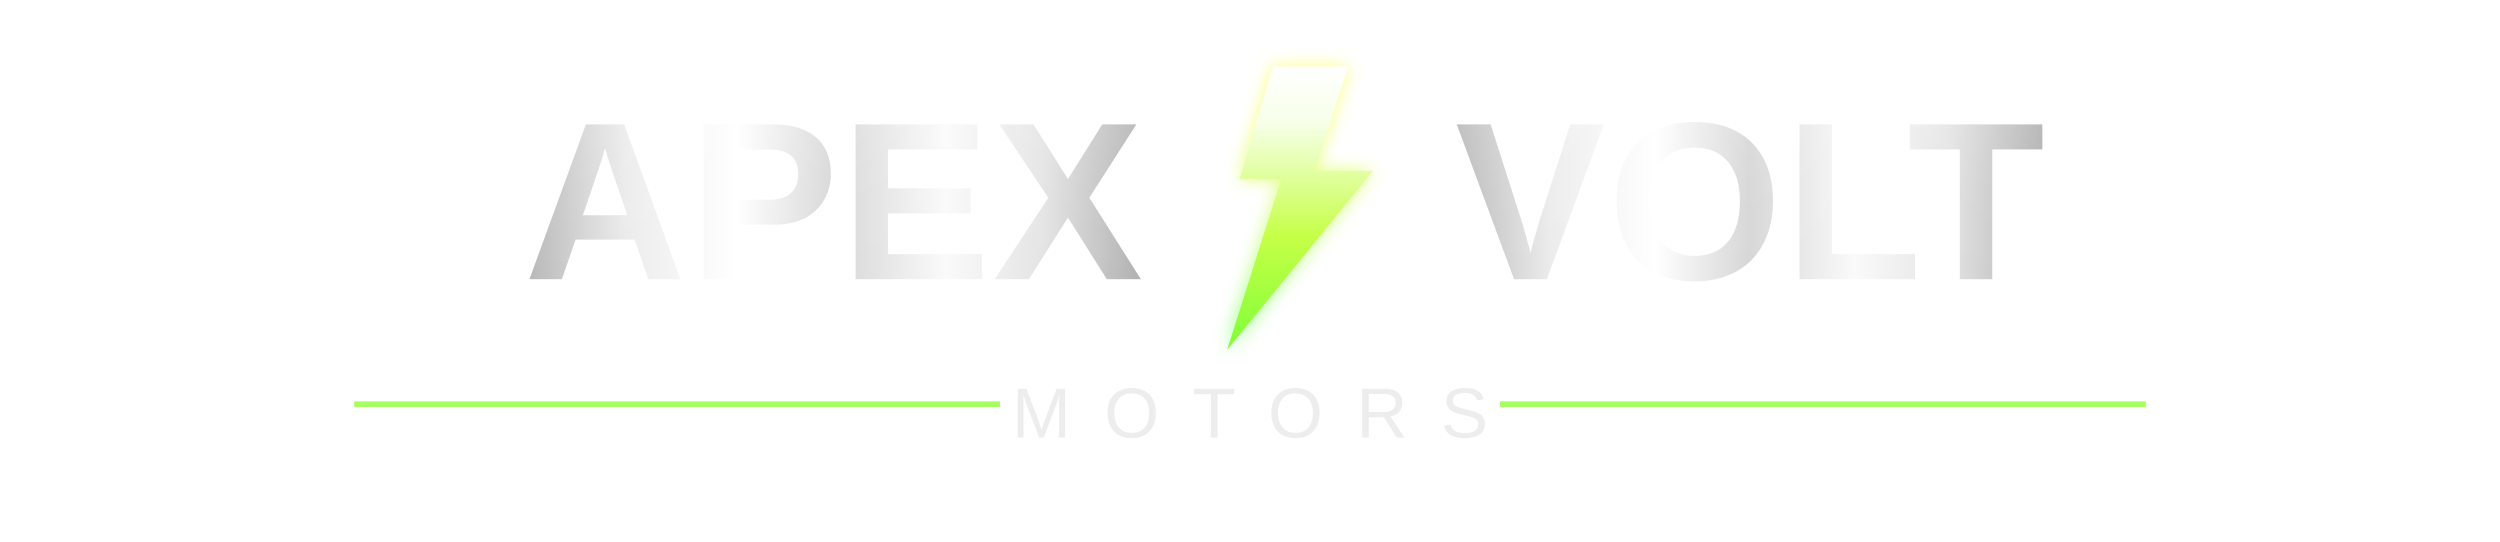
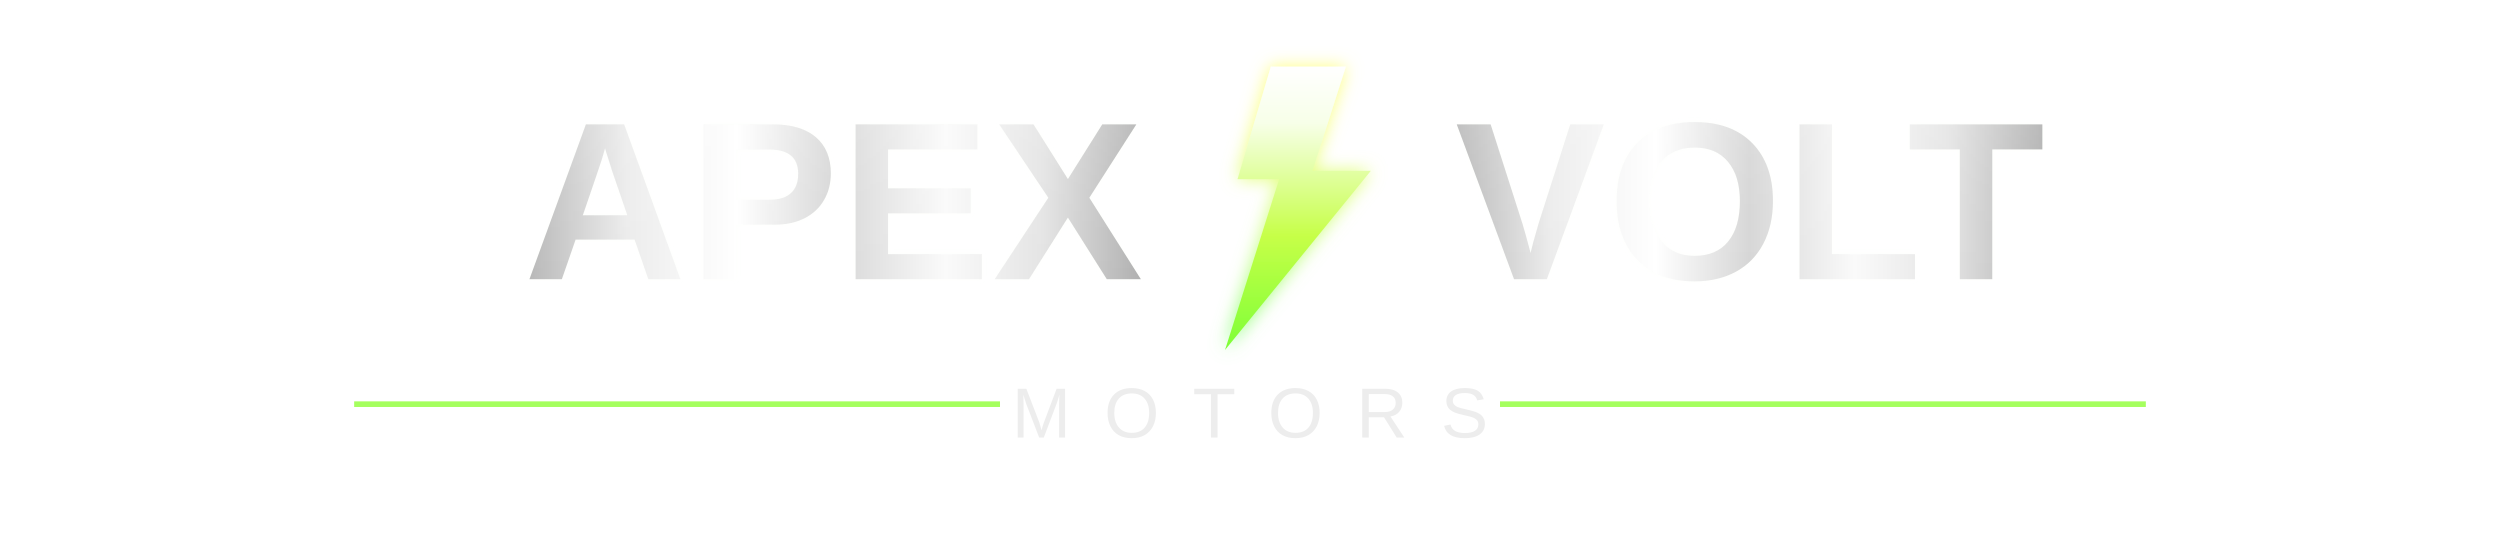
<svg xmlns="http://www.w3.org/2000/svg" width="1200" height="260" viewBox="0 0 1200 260">
  <defs>
    <linearGradient id="chromeMain" x1="0%" y1="0%" x2="100%" y2="0%">
      <stop offset="0%" stop-color="#b8b8b8" />
      <stop offset="16%" stop-color="#ececec" />
      <stop offset="34%" stop-color="#ffffff" />
      <stop offset="50%" stop-color="#d6d6d6" />
      <stop offset="68%" stop-color="#fafafa" />
      <stop offset="84%" stop-color="#e4e4e4" />
      <stop offset="100%" stop-color="#b0b0b0" />
    </linearGradient>
    <linearGradient id="chromeSoftTop" x1="0%" y1="0%" x2="0%" y2="100%">
      <stop offset="0%" stop-color="#ffffff" stop-opacity="0.30" />
      <stop offset="45%" stop-color="#ffffff" stop-opacity="0.10" />
      <stop offset="100%" stop-color="#ffffff" stop-opacity="0" />
    </linearGradient>
    <linearGradient id="boltFill" x1="0%" y1="0%" x2="0%" y2="100%">
      <stop offset="0%" stop-color="#ffffff" />
      <stop offset="20%" stop-color="#f7ffe8" />
      <stop offset="60%" stop-color="#c6ff47" />
      <stop offset="100%" stop-color="#7dff37" />
    </linearGradient>
    <filter id="greenGlow" x="-80%" y="-80%" width="260%" height="260%">
      <feGaussianBlur stdDeviation="4.2" result="blur" />
      <feColorMatrix in="blur" type="matrix" values="1 0 0 0 0                 0 1 0 0 0.98                 0 0 0 0 0.18                 0 0 0 0.95 0" />
      <feMerge>
        <feMergeNode />
        <feMergeNode in="SourceGraphic" />
      </feMerge>
    </filter>
    <filter id="textGlow" x="-40%" y="-40%" width="180%" height="180%">
      <feGaussianBlur in="SourceAlpha" stdDeviation="1.4" result="blur" />
      <feOffset dx="0" dy="0" result="offsetBlur" />
      <feFlood flood-color="#f8fff0" flood-opacity="0.22" result="softColor" />
      <feComposite in="softColor" in2="offsetBlur" operator="in" result="softGlow" />
      <feMerge>
        <feMergeNode in="softGlow" />
        <feMergeNode in="SourceGraphic" />
      </feMerge>
    </filter>
    <style>
      .word {
        font-family: Arial, Helvetica, sans-serif;
        font-weight: 800;
        font-size: 108px;
        letter-spacing: 1px;
        fill: url(#chromeMain);
        filter: url(#textGlow);
      }

      .wordSoft {
        font-family: Arial, Helvetica, sans-serif;
        font-weight: 800;
        font-size: 108px;
        letter-spacing: 1px;
        fill: url(#chromeSoftTop);
        opacity: 0.42;
      }

      .motors {
        font-family: Arial, Helvetica, sans-serif;
        font-weight: 500;
        font-size: 34px;
        letter-spacing: 16px;
        fill: #ededed;
      }
    </style>
  </defs>
  <g transform="translate(600 110)" text-anchor="middle">
    <text class="word" x="-200" y="24">APEX</text>
    <text class="wordSoft" x="-200" y="24">APEX</text>
    <text class="word" x="240" y="24">VOLT</text>
    <text class="wordSoft" x="240" y="24">VOLT</text>
-     <g transform="translate(-15 -78)" filter="url(#greenGlow)">
+     <g transform="translate(-16 -78)" filter="url(#greenGlow)">
      <path d="M26 0 L10 54 L30 54 L4 136 L74 50 L46 50 L62 0 Z" fill="url(#boltFill)" />
    </g>
    <line x1="-430" y1="84" x2="-120" y2="84" stroke="#9bff4d" stroke-opacity="0.9" stroke-width="2.7" />
    <line x1="120" y1="84" x2="430" y2="84" stroke="#9bff4d" stroke-opacity="0.9" stroke-width="2.7" />
    <text class="motors" x="0" y="100">MOTORS</text>
  </g>
</svg>
